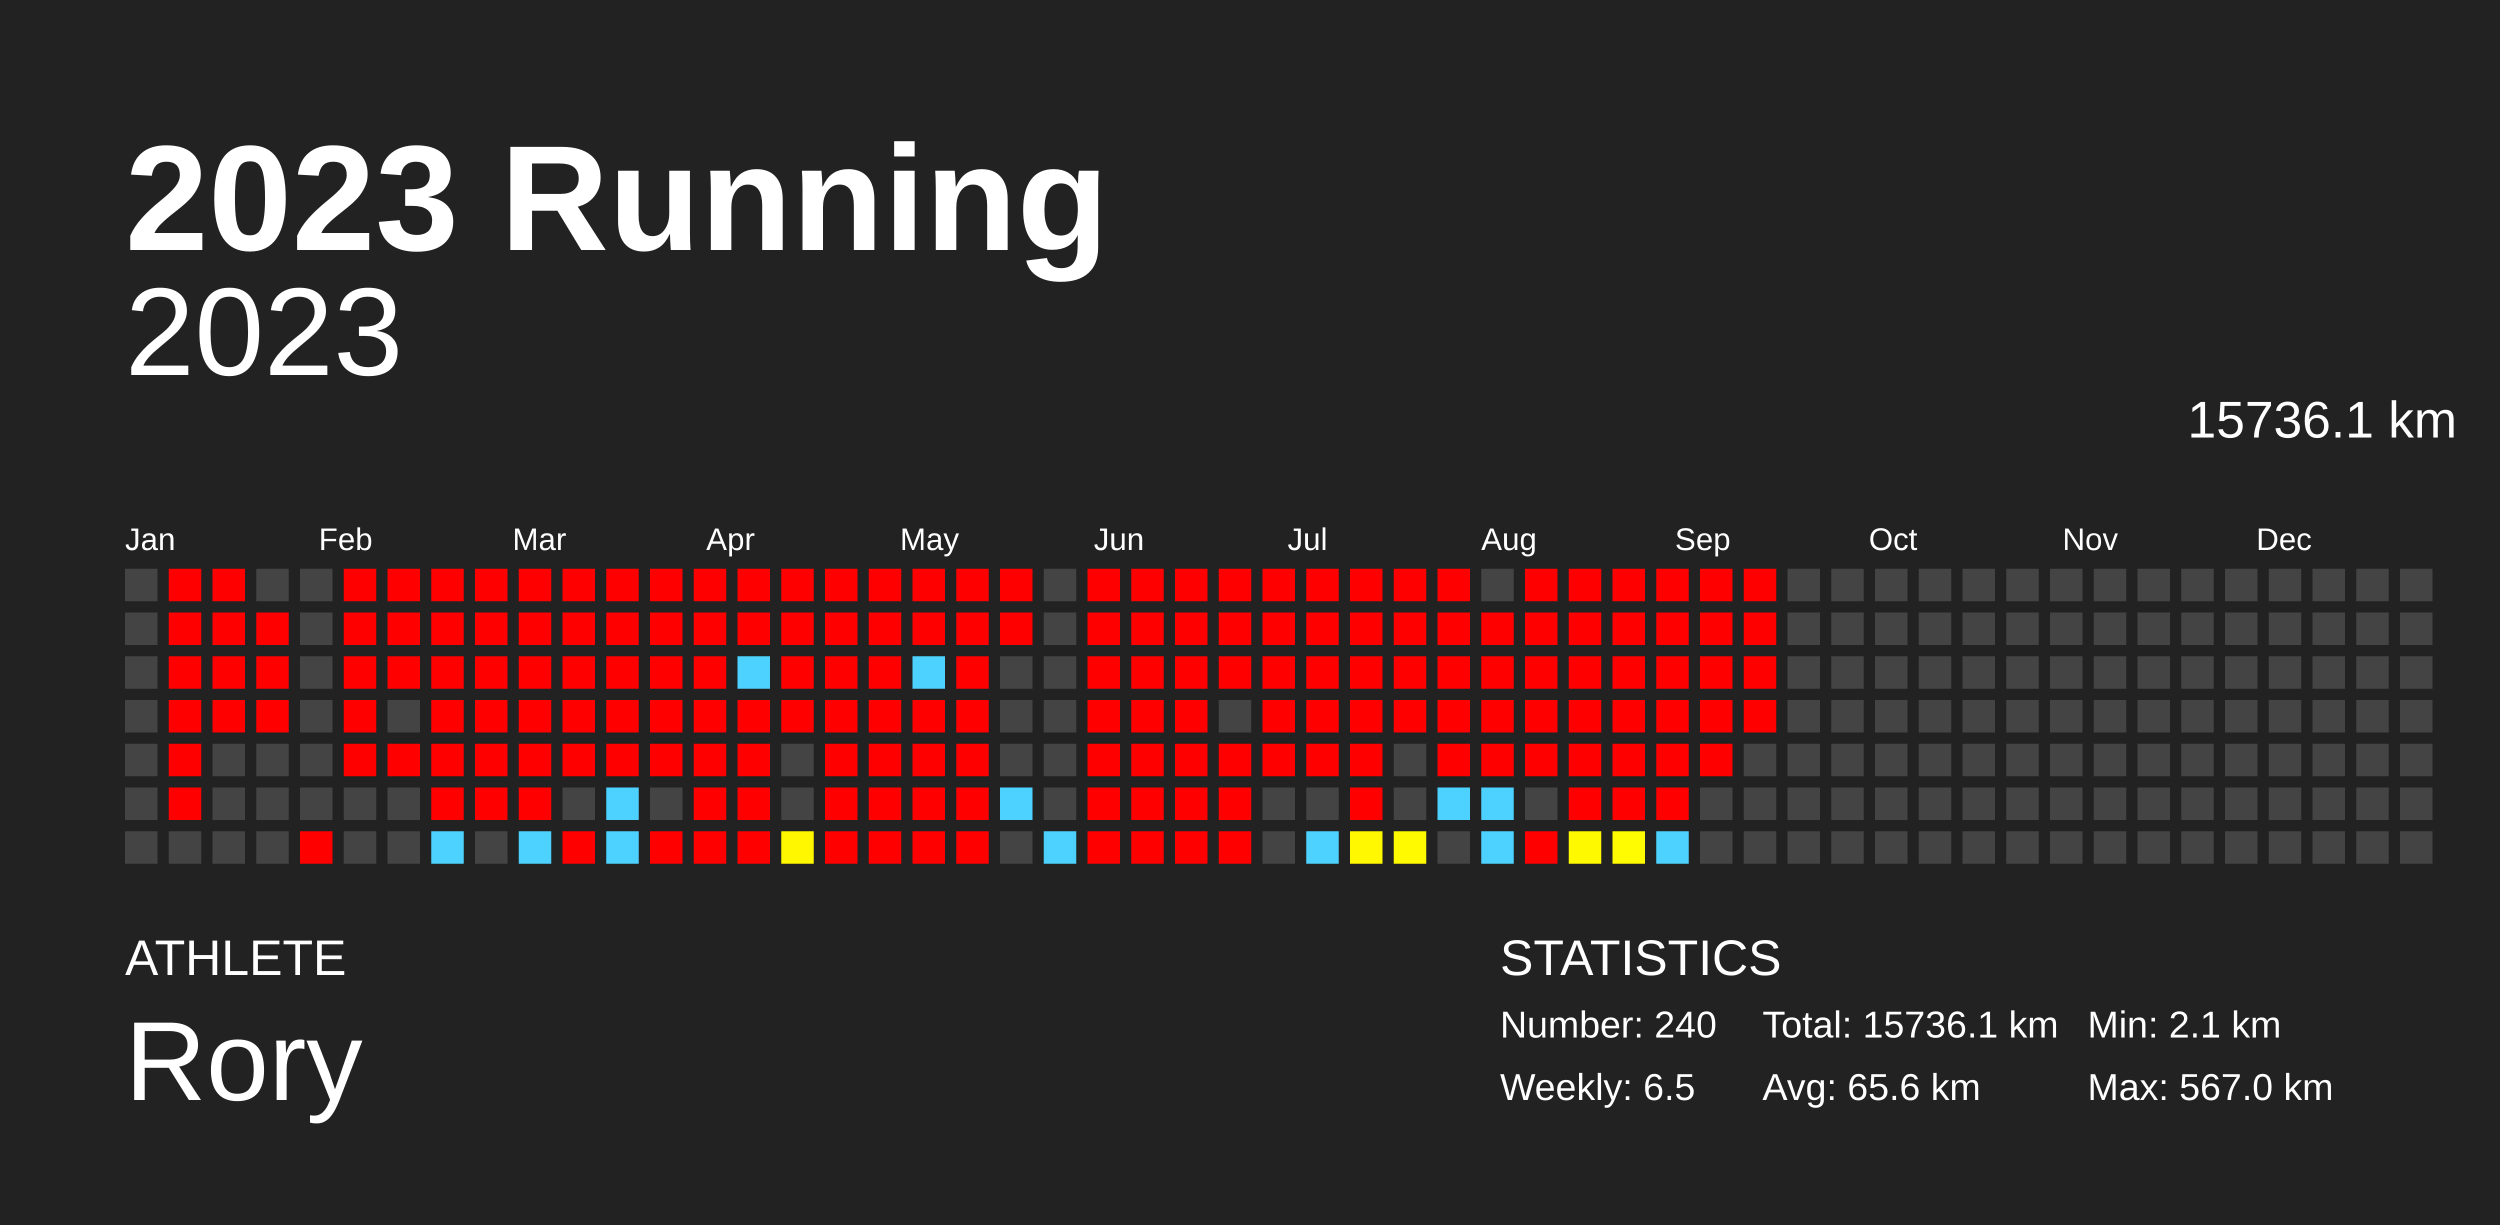
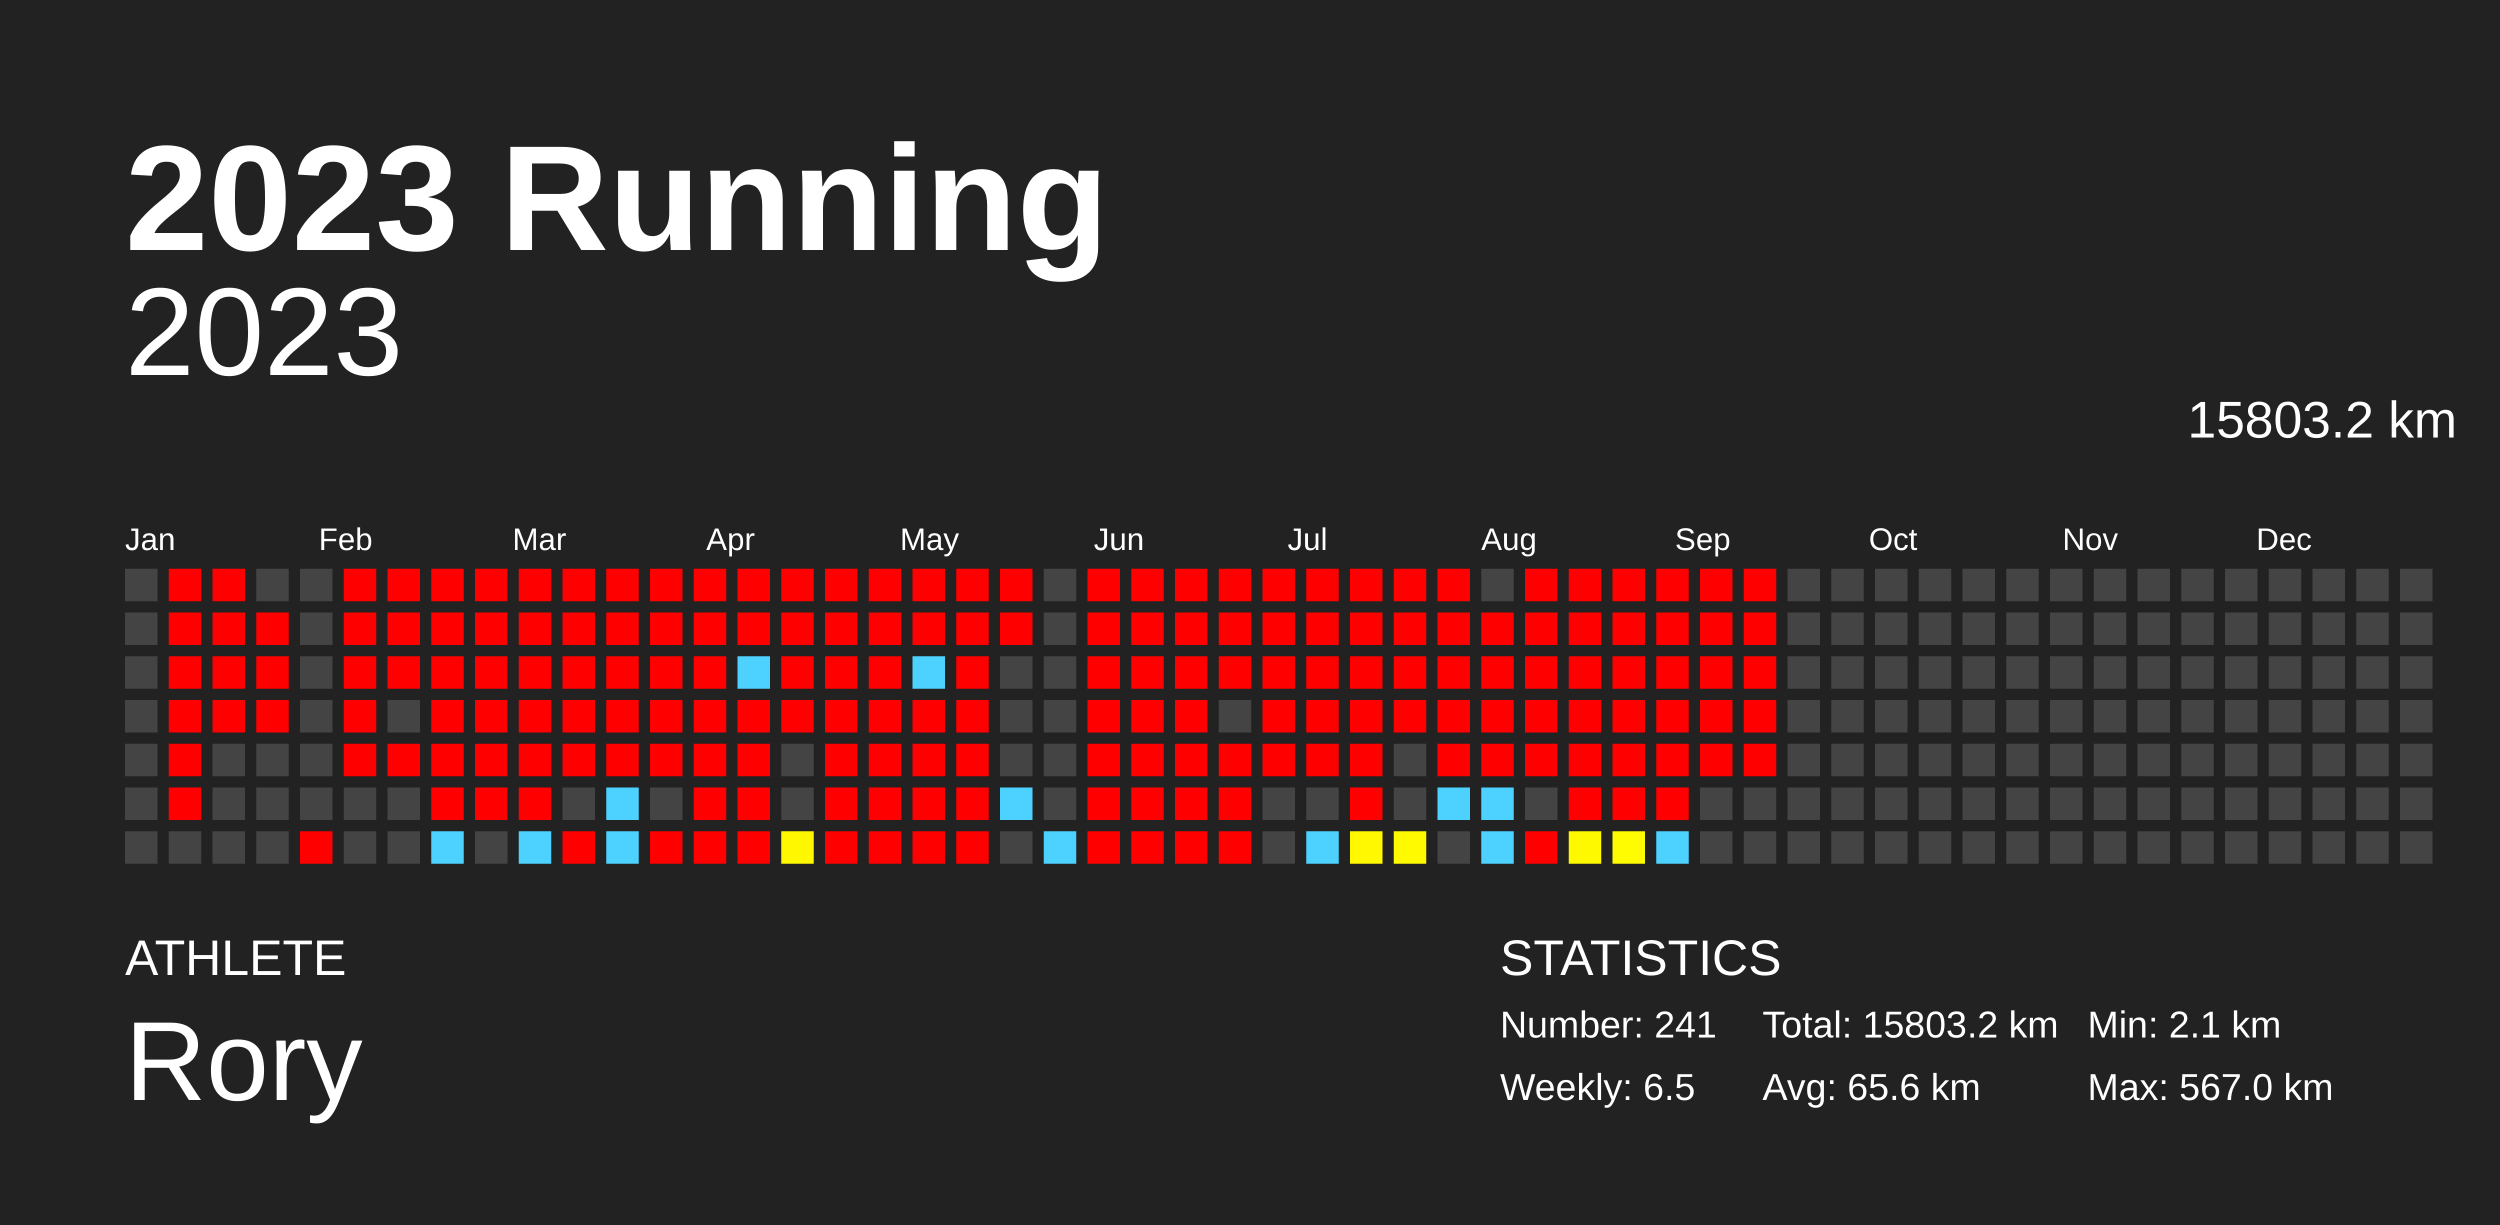
<svg xmlns="http://www.w3.org/2000/svg" baseProfile="full" height="98mm" version="1.1" viewBox="0,0,200,98" width="200mm">
  <defs />
  <rect fill="#222222" height="98" width="200" x="0" y="0" />
  <text fill="#FFFFFF" style="font-size:12px; font-family:Arial; font-weight:bold;" x="10" y="20">2023 Running</text>
  <text fill="#FFFFFF" style="font-size:4px; font-family:Arial" x="10" y="78">ATHLETE</text>
  <text fill="#FFFFFF" style="font-size:9px; font-family:Arial" x="10" y="88">Rory</text>
  <text fill="#FFFFFF" style="font-size:4px; font-family:Arial" x="120" y="78">STATISTICS</text>
-   <text fill="#FFFFFF" style="font-size:3px; font-family:Arial" x="120" y="83">Number: 240</text>
+   <text fill="#FFFFFF" style="font-size:3px; font-family:Arial" x="120" y="83">Number: 241</text>
  <text fill="#FFFFFF" style="font-size:3px; font-family:Arial" x="120" y="88">Weekly: 6.5</text>
-   <text fill="#FFFFFF" style="font-size:3px; font-family:Arial" x="141" y="83">Total: 15736.1 km</text>
+   <text fill="#FFFFFF" style="font-size:3px; font-family:Arial" x="141" y="83">Total: 15803.2 km</text>
  <text fill="#FFFFFF" style="font-size:3px; font-family:Arial" x="141" y="88">Avg: 65.6 km</text>
  <text fill="#FFFFFF" style="font-size:3px; font-family:Arial" x="167" y="83">Min: 2.1 km</text>
  <text fill="#FFFFFF" style="font-size:3px; font-family:Arial" x="167" y="88">Max: 567.0 km</text>
  <text alignment-baseline="hanging" fill="#FFFFFF" style="font-size:10.0px; font-family:Arial;" x="10" y="30">2023</text>
-   <text alignment-baseline="hanging" fill="#FFFFFF" style="font-size:4.125px; font-family:Arial;" x="175" y="35">15736.1 km</text>
+   <text alignment-baseline="hanging" fill="#FFFFFF" style="font-size:4.125px; font-family:Arial;" x="175" y="35">15803.2 km</text>
  <text fill="#FFFFFF" style="font-size:2.5px; font-family:Arial" x="10.0" y="44">Jan</text>
  <text fill="#FFFFFF" style="font-size:2.5px; font-family:Arial" x="25.5" y="44">Feb</text>
  <text fill="#FFFFFF" style="font-size:2.5px; font-family:Arial" x="41.0" y="44">Mar</text>
  <text fill="#FFFFFF" style="font-size:2.5px; font-family:Arial" x="56.5" y="44">Apr</text>
  <text fill="#FFFFFF" style="font-size:2.5px; font-family:Arial" x="72.0" y="44">May</text>
  <text fill="#FFFFFF" style="font-size:2.5px; font-family:Arial" x="87.5" y="44">Jun</text>
  <text fill="#FFFFFF" style="font-size:2.5px; font-family:Arial" x="103.0" y="44">Jul</text>
  <text fill="#FFFFFF" style="font-size:2.5px; font-family:Arial" x="118.5" y="44">Aug</text>
  <text fill="#FFFFFF" style="font-size:2.5px; font-family:Arial" x="134.0" y="44">Sep</text>
  <text fill="#FFFFFF" style="font-size:2.5px; font-family:Arial" x="149.5" y="44">Oct</text>
  <text fill="#FFFFFF" style="font-size:2.5px; font-family:Arial" x="165.0" y="44">Nov</text>
  <text fill="#FFFFFF" style="font-size:2.5px; font-family:Arial" x="180.5" y="44">Dec</text>
  <rect fill="#444444" height="2.6" width="2.6" x="10.0" y="45.5" />
  <rect fill="#444444" height="2.6" width="2.6" x="10.0" y="49.0" />
  <rect fill="#444444" height="2.6" width="2.6" x="10.0" y="52.5" />
  <rect fill="#444444" height="2.6" width="2.6" x="10.0" y="56.0" />
  <rect fill="#444444" height="2.6" width="2.6" x="10.0" y="59.5" />
  <rect fill="#444444" height="2.6" width="2.6" x="10.0" y="63.0" />
  <rect fill="#444444" height="2.6" width="2.6" x="10.0" y="66.5" />
  <rect fill="red" height="2.6" width="2.6" x="13.5" y="45.5" />
  <rect fill="red" height="2.6" width="2.6" x="13.5" y="49.0" />
  <rect fill="red" height="2.6" width="2.6" x="13.5" y="52.5" />
  <rect fill="red" height="2.6" width="2.6" x="13.5" y="56.0" />
  <rect fill="red" height="2.6" width="2.6" x="13.5" y="59.5" />
  <rect fill="red" height="2.6" width="2.6" x="13.5" y="63.0" />
  <rect fill="#444444" height="2.6" width="2.6" x="13.5" y="66.5" />
  <rect fill="red" height="2.6" width="2.6" x="17.0" y="45.5" />
  <rect fill="red" height="2.6" width="2.6" x="17.0" y="49.0" />
  <rect fill="red" height="2.6" width="2.6" x="17.0" y="52.5" />
  <rect fill="red" height="2.6" width="2.6" x="17.0" y="56.0" />
  <rect fill="#444444" height="2.6" width="2.6" x="17.0" y="59.5" />
  <rect fill="#444444" height="2.6" width="2.6" x="17.0" y="63.0" />
  <rect fill="#444444" height="2.6" width="2.6" x="17.0" y="66.5" />
  <rect fill="#444444" height="2.6" width="2.6" x="20.5" y="45.5" />
  <rect fill="red" height="2.6" width="2.6" x="20.5" y="49.0" />
  <rect fill="red" height="2.6" width="2.6" x="20.5" y="52.5" />
  <rect fill="red" height="2.6" width="2.6" x="20.5" y="56.0" />
  <rect fill="#444444" height="2.6" width="2.6" x="20.5" y="59.5" />
  <rect fill="#444444" height="2.6" width="2.6" x="20.5" y="63.0" />
  <rect fill="#444444" height="2.6" width="2.6" x="20.5" y="66.5" />
  <rect fill="#444444" height="2.6" width="2.6" x="24.0" y="45.5" />
  <rect fill="#444444" height="2.6" width="2.6" x="24.0" y="49.0" />
  <rect fill="#444444" height="2.6" width="2.6" x="24.0" y="52.5" />
  <rect fill="#444444" height="2.6" width="2.6" x="24.0" y="56.0" />
  <rect fill="#444444" height="2.6" width="2.6" x="24.0" y="59.5" />
  <rect fill="#444444" height="2.6" width="2.6" x="24.0" y="63.0" />
  <rect fill="red" height="2.6" width="2.6" x="24.0" y="66.5" />
  <rect fill="red" height="2.6" width="2.6" x="27.5" y="45.5" />
  <rect fill="red" height="2.6" width="2.6" x="27.5" y="49.0" />
  <rect fill="red" height="2.6" width="2.6" x="27.5" y="52.5" />
  <rect fill="red" height="2.6" width="2.6" x="27.5" y="56.0" />
  <rect fill="red" height="2.6" width="2.6" x="27.5" y="59.5" />
  <rect fill="#444444" height="2.6" width="2.6" x="27.5" y="63.0" />
  <rect fill="#444444" height="2.6" width="2.6" x="27.5" y="66.5" />
  <rect fill="red" height="2.6" width="2.6" x="31.0" y="45.5" />
  <rect fill="red" height="2.6" width="2.6" x="31.0" y="49.0" />
  <rect fill="red" height="2.6" width="2.6" x="31.0" y="52.5" />
  <rect fill="#444444" height="2.6" width="2.6" x="31.0" y="56.0" />
  <rect fill="red" height="2.6" width="2.6" x="31.0" y="59.5" />
  <rect fill="#444444" height="2.6" width="2.6" x="31.0" y="63.0" />
  <rect fill="#444444" height="2.6" width="2.6" x="31.0" y="66.5" />
  <rect fill="red" height="2.6" width="2.6" x="34.5" y="45.5" />
  <rect fill="red" height="2.6" width="2.6" x="34.5" y="49.0" />
  <rect fill="red" height="2.6" width="2.6" x="34.5" y="52.5" />
  <rect fill="red" height="2.6" width="2.6" x="34.5" y="56.0" />
  <rect fill="red" height="2.6" width="2.6" x="34.5" y="59.5" />
  <rect fill="red" height="2.6" width="2.6" x="34.5" y="63.0" />
  <rect fill="#4dd2ff" height="2.6" width="2.6" x="34.5" y="66.5" />
  <rect fill="red" height="2.6" width="2.6" x="38.0" y="45.5" />
  <rect fill="red" height="2.6" width="2.6" x="38.0" y="49.0" />
  <rect fill="red" height="2.6" width="2.6" x="38.0" y="52.5" />
  <rect fill="red" height="2.6" width="2.6" x="38.0" y="56.0" />
  <rect fill="red" height="2.6" width="2.6" x="38.0" y="59.5" />
  <rect fill="red" height="2.6" width="2.6" x="38.0" y="63.0" />
  <rect fill="#444444" height="2.6" width="2.6" x="38.0" y="66.5" />
  <rect fill="red" height="2.6" width="2.6" x="41.5" y="45.5" />
  <rect fill="red" height="2.6" width="2.6" x="41.5" y="49.0" />
  <rect fill="red" height="2.6" width="2.6" x="41.5" y="52.5" />
  <rect fill="red" height="2.6" width="2.6" x="41.5" y="56.0" />
  <rect fill="red" height="2.6" width="2.6" x="41.5" y="59.5" />
  <rect fill="red" height="2.6" width="2.6" x="41.5" y="63.0" />
  <rect fill="#4dd2ff" height="2.6" width="2.6" x="41.5" y="66.5" />
  <rect fill="red" height="2.6" width="2.6" x="45.0" y="45.5" />
  <rect fill="red" height="2.6" width="2.6" x="45.0" y="49.0" />
  <rect fill="red" height="2.6" width="2.6" x="45.0" y="52.5" />
  <rect fill="red" height="2.6" width="2.6" x="45.0" y="56.0" />
  <rect fill="red" height="2.6" width="2.6" x="45.0" y="59.5" />
  <rect fill="#444444" height="2.6" width="2.6" x="45.0" y="63.0" />
  <rect fill="red" height="2.6" width="2.6" x="45.0" y="66.5" />
  <rect fill="red" height="2.6" width="2.6" x="48.5" y="45.5" />
  <rect fill="red" height="2.6" width="2.6" x="48.5" y="49.0" />
  <rect fill="red" height="2.6" width="2.6" x="48.5" y="52.5" />
  <rect fill="red" height="2.6" width="2.6" x="48.5" y="56.0" />
  <rect fill="red" height="2.6" width="2.6" x="48.5" y="59.5" />
  <rect fill="#4dd2ff" height="2.6" width="2.6" x="48.5" y="63.0" />
  <rect fill="#4dd2ff" height="2.6" width="2.6" x="48.5" y="66.5" />
  <rect fill="red" height="2.6" width="2.6" x="52.0" y="45.5" />
  <rect fill="red" height="2.6" width="2.6" x="52.0" y="49.0" />
  <rect fill="red" height="2.6" width="2.6" x="52.0" y="52.5" />
  <rect fill="red" height="2.6" width="2.6" x="52.0" y="56.0" />
  <rect fill="red" height="2.6" width="2.6" x="52.0" y="59.5" />
  <rect fill="#444444" height="2.6" width="2.6" x="52.0" y="63.0" />
  <rect fill="red" height="2.6" width="2.6" x="52.0" y="66.5" />
  <rect fill="red" height="2.6" width="2.6" x="55.5" y="45.5" />
  <rect fill="red" height="2.6" width="2.6" x="55.5" y="49.0" />
  <rect fill="red" height="2.6" width="2.6" x="55.5" y="52.5" />
  <rect fill="red" height="2.6" width="2.6" x="55.5" y="56.0" />
  <rect fill="red" height="2.6" width="2.6" x="55.5" y="59.5" />
  <rect fill="red" height="2.6" width="2.6" x="55.5" y="63.0" />
  <rect fill="red" height="2.6" width="2.6" x="55.5" y="66.5" />
  <rect fill="red" height="2.6" width="2.6" x="59.0" y="45.5" />
  <rect fill="red" height="2.6" width="2.6" x="59.0" y="49.0" />
  <rect fill="#4dd2ff" height="2.6" width="2.6" x="59.0" y="52.5" />
  <rect fill="red" height="2.6" width="2.6" x="59.0" y="56.0" />
  <rect fill="red" height="2.6" width="2.6" x="59.0" y="59.5" />
  <rect fill="red" height="2.6" width="2.6" x="59.0" y="63.0" />
  <rect fill="red" height="2.6" width="2.6" x="59.0" y="66.5" />
  <rect fill="red" height="2.6" width="2.6" x="62.5" y="45.5" />
  <rect fill="red" height="2.6" width="2.6" x="62.5" y="49.0" />
  <rect fill="red" height="2.6" width="2.6" x="62.5" y="52.5" />
  <rect fill="red" height="2.6" width="2.6" x="62.5" y="56.0" />
  <rect fill="#444444" height="2.6" width="2.6" x="62.5" y="59.5" />
  <rect fill="#444444" height="2.6" width="2.6" x="62.5" y="63.0" />
  <rect fill="#fff700" height="2.6" width="2.6" x="62.5" y="66.5" />
  <rect fill="red" height="2.6" width="2.6" x="66.0" y="45.5" />
  <rect fill="red" height="2.6" width="2.6" x="66.0" y="49.0" />
  <rect fill="red" height="2.6" width="2.6" x="66.0" y="52.5" />
  <rect fill="red" height="2.6" width="2.6" x="66.0" y="56.0" />
  <rect fill="red" height="2.6" width="2.6" x="66.0" y="59.5" />
  <rect fill="red" height="2.6" width="2.6" x="66.0" y="63.0" />
  <rect fill="red" height="2.6" width="2.6" x="66.0" y="66.5" />
  <rect fill="red" height="2.6" width="2.6" x="69.5" y="45.5" />
  <rect fill="red" height="2.6" width="2.6" x="69.5" y="49.0" />
  <rect fill="red" height="2.6" width="2.6" x="69.5" y="52.5" />
  <rect fill="red" height="2.6" width="2.6" x="69.5" y="56.0" />
  <rect fill="red" height="2.6" width="2.6" x="69.5" y="59.5" />
  <rect fill="red" height="2.6" width="2.6" x="69.5" y="63.0" />
  <rect fill="red" height="2.6" width="2.6" x="69.5" y="66.5" />
  <rect fill="red" height="2.6" width="2.6" x="73.0" y="45.5" />
  <rect fill="red" height="2.6" width="2.6" x="73.0" y="49.0" />
  <rect fill="#4dd2ff" height="2.6" width="2.6" x="73.0" y="52.5" />
  <rect fill="red" height="2.6" width="2.6" x="73.0" y="56.0" />
  <rect fill="red" height="2.6" width="2.6" x="73.0" y="59.5" />
  <rect fill="red" height="2.6" width="2.6" x="73.0" y="63.0" />
  <rect fill="red" height="2.6" width="2.6" x="73.0" y="66.5" />
  <rect fill="red" height="2.6" width="2.6" x="76.5" y="45.5" />
  <rect fill="red" height="2.6" width="2.6" x="76.5" y="49.0" />
  <rect fill="red" height="2.6" width="2.6" x="76.5" y="52.5" />
  <rect fill="red" height="2.6" width="2.6" x="76.5" y="56.0" />
  <rect fill="red" height="2.6" width="2.6" x="76.5" y="59.5" />
  <rect fill="red" height="2.6" width="2.6" x="76.5" y="63.0" />
  <rect fill="red" height="2.6" width="2.6" x="76.5" y="66.5" />
  <rect fill="red" height="2.6" width="2.6" x="80.0" y="45.5" />
  <rect fill="red" height="2.6" width="2.6" x="80.0" y="49.0" />
  <rect fill="#444444" height="2.6" width="2.6" x="80.0" y="52.5" />
  <rect fill="#444444" height="2.6" width="2.6" x="80.0" y="56.0" />
  <rect fill="#444444" height="2.6" width="2.6" x="80.0" y="59.5" />
  <rect fill="#4dd2ff" height="2.6" width="2.6" x="80.0" y="63.0" />
  <rect fill="#444444" height="2.6" width="2.6" x="80.0" y="66.5" />
  <rect fill="#444444" height="2.6" width="2.6" x="83.5" y="45.5" />
  <rect fill="#444444" height="2.6" width="2.6" x="83.5" y="49.0" />
  <rect fill="#444444" height="2.6" width="2.6" x="83.5" y="52.5" />
  <rect fill="#444444" height="2.6" width="2.6" x="83.5" y="56.0" />
  <rect fill="#444444" height="2.6" width="2.6" x="83.5" y="59.5" />
  <rect fill="#444444" height="2.6" width="2.6" x="83.5" y="63.0" />
  <rect fill="#4dd2ff" height="2.6" width="2.6" x="83.5" y="66.5" />
  <rect fill="red" height="2.6" width="2.6" x="87.0" y="45.5" />
  <rect fill="red" height="2.6" width="2.6" x="87.0" y="49.0" />
  <rect fill="red" height="2.6" width="2.6" x="87.0" y="52.5" />
  <rect fill="red" height="2.6" width="2.6" x="87.0" y="56.0" />
  <rect fill="red" height="2.6" width="2.6" x="87.0" y="59.5" />
  <rect fill="red" height="2.6" width="2.6" x="87.0" y="63.0" />
  <rect fill="red" height="2.6" width="2.6" x="87.0" y="66.5" />
  <rect fill="red" height="2.6" width="2.6" x="90.5" y="45.5" />
  <rect fill="red" height="2.6" width="2.6" x="90.5" y="49.0" />
  <rect fill="red" height="2.6" width="2.6" x="90.5" y="52.5" />
  <rect fill="red" height="2.6" width="2.6" x="90.5" y="56.0" />
  <rect fill="red" height="2.6" width="2.6" x="90.5" y="59.5" />
  <rect fill="red" height="2.6" width="2.6" x="90.5" y="63.0" />
  <rect fill="red" height="2.6" width="2.6" x="90.5" y="66.5" />
  <rect fill="red" height="2.6" width="2.6" x="94.0" y="45.5" />
  <rect fill="red" height="2.6" width="2.6" x="94.0" y="49.0" />
  <rect fill="red" height="2.6" width="2.6" x="94.0" y="52.5" />
  <rect fill="red" height="2.6" width="2.6" x="94.0" y="56.0" />
  <rect fill="red" height="2.6" width="2.6" x="94.0" y="59.5" />
  <rect fill="red" height="2.6" width="2.6" x="94.0" y="63.0" />
  <rect fill="red" height="2.6" width="2.6" x="94.0" y="66.5" />
  <rect fill="red" height="2.6" width="2.6" x="97.5" y="45.5" />
  <rect fill="red" height="2.6" width="2.6" x="97.5" y="49.0" />
  <rect fill="red" height="2.6" width="2.6" x="97.5" y="52.5" />
  <rect fill="#444444" height="2.6" width="2.6" x="97.5" y="56.0" />
  <rect fill="red" height="2.6" width="2.6" x="97.5" y="59.5" />
  <rect fill="red" height="2.6" width="2.6" x="97.5" y="63.0" />
  <rect fill="red" height="2.6" width="2.6" x="97.5" y="66.5" />
  <rect fill="red" height="2.6" width="2.6" x="101.0" y="45.5" />
  <rect fill="red" height="2.6" width="2.6" x="101.0" y="49.0" />
  <rect fill="red" height="2.6" width="2.6" x="101.0" y="52.5" />
  <rect fill="red" height="2.6" width="2.6" x="101.0" y="56.0" />
  <rect fill="red" height="2.6" width="2.6" x="101.0" y="59.5" />
  <rect fill="#444444" height="2.6" width="2.6" x="101.0" y="63.0" />
  <rect fill="#444444" height="2.6" width="2.6" x="101.0" y="66.5" />
  <rect fill="red" height="2.6" width="2.6" x="104.5" y="45.5" />
  <rect fill="red" height="2.6" width="2.6" x="104.5" y="49.0" />
  <rect fill="red" height="2.6" width="2.6" x="104.5" y="52.5" />
  <rect fill="red" height="2.6" width="2.6" x="104.5" y="56.0" />
  <rect fill="red" height="2.6" width="2.6" x="104.5" y="59.5" />
  <rect fill="#444444" height="2.6" width="2.6" x="104.5" y="63.0" />
  <rect fill="#4dd2ff" height="2.6" width="2.6" x="104.5" y="66.5" />
  <rect fill="red" height="2.6" width="2.6" x="108.0" y="45.5" />
  <rect fill="red" height="2.6" width="2.6" x="108.0" y="49.0" />
  <rect fill="red" height="2.6" width="2.6" x="108.0" y="52.5" />
  <rect fill="red" height="2.6" width="2.6" x="108.0" y="56.0" />
  <rect fill="red" height="2.6" width="2.6" x="108.0" y="59.5" />
  <rect fill="red" height="2.6" width="2.6" x="108.0" y="63.0" />
  <rect fill="#fff800" height="2.6" width="2.6" x="108.0" y="66.5" />
  <rect fill="red" height="2.6" width="2.6" x="111.5" y="45.5" />
  <rect fill="red" height="2.6" width="2.6" x="111.5" y="49.0" />
  <rect fill="red" height="2.6" width="2.6" x="111.5" y="52.5" />
  <rect fill="red" height="2.6" width="2.6" x="111.5" y="56.0" />
  <rect fill="#444444" height="2.6" width="2.6" x="111.5" y="59.5" />
  <rect fill="#444444" height="2.6" width="2.6" x="111.5" y="63.0" />
  <rect fill="#fffa00" height="2.6" width="2.6" x="111.5" y="66.5" />
  <rect fill="red" height="2.6" width="2.6" x="115.0" y="45.5" />
  <rect fill="red" height="2.6" width="2.6" x="115.0" y="49.0" />
  <rect fill="red" height="2.6" width="2.6" x="115.0" y="52.5" />
  <rect fill="red" height="2.6" width="2.6" x="115.0" y="56.0" />
  <rect fill="red" height="2.6" width="2.6" x="115.0" y="59.5" />
  <rect fill="#4dd2ff" height="2.6" width="2.6" x="115.0" y="63.0" />
  <rect fill="#444444" height="2.6" width="2.6" x="115.0" y="66.5" />
  <rect fill="#444444" height="2.6" width="2.6" x="118.5" y="45.5" />
  <rect fill="red" height="2.6" width="2.6" x="118.5" y="49.0" />
  <rect fill="red" height="2.6" width="2.6" x="118.5" y="52.5" />
  <rect fill="red" height="2.6" width="2.6" x="118.5" y="56.0" />
  <rect fill="red" height="2.6" width="2.6" x="118.5" y="59.5" />
  <rect fill="#4dd2ff" height="2.6" width="2.6" x="118.5" y="63.0" />
  <rect fill="#4dd2ff" height="2.6" width="2.6" x="118.5" y="66.5" />
  <rect fill="red" height="2.6" width="2.6" x="122.0" y="45.5" />
  <rect fill="red" height="2.6" width="2.6" x="122.0" y="49.0" />
  <rect fill="red" height="2.6" width="2.6" x="122.0" y="52.5" />
  <rect fill="red" height="2.6" width="2.6" x="122.0" y="56.0" />
  <rect fill="red" height="2.6" width="2.6" x="122.0" y="59.5" />
  <rect fill="#444444" height="2.6" width="2.6" x="122.0" y="63.0" />
  <rect fill="red" height="2.6" width="2.6" x="122.0" y="66.5" />
  <rect fill="red" height="2.6" width="2.6" x="125.5" y="45.5" />
  <rect fill="red" height="2.6" width="2.6" x="125.5" y="49.0" />
  <rect fill="red" height="2.6" width="2.6" x="125.5" y="52.5" />
  <rect fill="red" height="2.6" width="2.6" x="125.5" y="56.0" />
  <rect fill="red" height="2.6" width="2.6" x="125.5" y="59.5" />
  <rect fill="red" height="2.6" width="2.6" x="125.5" y="63.0" />
  <rect fill="#fff900" height="2.6" width="2.6" x="125.5" y="66.5" />
  <rect fill="red" height="2.6" width="2.6" x="129.0" y="45.5" />
  <rect fill="red" height="2.6" width="2.6" x="129.0" y="49.0" />
  <rect fill="red" height="2.6" width="2.6" x="129.0" y="52.5" />
  <rect fill="red" height="2.6" width="2.6" x="129.0" y="56.0" />
  <rect fill="red" height="2.6" width="2.6" x="129.0" y="59.5" />
  <rect fill="red" height="2.6" width="2.6" x="129.0" y="63.0" />
  <rect fill="#fffb00" height="2.6" width="2.6" x="129.0" y="66.5" />
  <rect fill="red" height="2.6" width="2.6" x="132.5" y="45.5" />
  <rect fill="red" height="2.6" width="2.6" x="132.5" y="49.0" />
  <rect fill="red" height="2.6" width="2.6" x="132.5" y="52.5" />
  <rect fill="red" height="2.6" width="2.6" x="132.5" y="56.0" />
  <rect fill="red" height="2.6" width="2.6" x="132.5" y="59.5" />
  <rect fill="red" height="2.6" width="2.6" x="132.5" y="63.0" />
  <rect fill="#4dd2ff" height="2.6" width="2.6" x="132.5" y="66.5" />
  <rect fill="red" height="2.6" width="2.6" x="136.0" y="45.5" />
  <rect fill="red" height="2.6" width="2.6" x="136.0" y="49.0" />
  <rect fill="red" height="2.6" width="2.6" x="136.0" y="52.5" />
  <rect fill="red" height="2.6" width="2.6" x="136.0" y="56.0" />
  <rect fill="red" height="2.6" width="2.6" x="136.0" y="59.5" />
  <rect fill="#444444" height="2.6" width="2.6" x="136.0" y="63.0" />
  <rect fill="#444444" height="2.6" width="2.6" x="136.0" y="66.5" />
  <rect fill="red" height="2.6" width="2.6" x="139.5" y="45.5" />
  <rect fill="red" height="2.6" width="2.6" x="139.5" y="49.0" />
  <rect fill="red" height="2.6" width="2.6" x="139.5" y="52.5" />
  <rect fill="red" height="2.6" width="2.6" x="139.5" y="56.0" />
-   <rect fill="#444444" height="2.6" width="2.6" x="139.5" y="59.5" />
+   <rect fill="red" height="2.6" width="2.6" x="139.5" y="59.5" />
  <rect fill="#444444" height="2.6" width="2.6" x="139.5" y="63.0" />
  <rect fill="#444444" height="2.6" width="2.6" x="139.5" y="66.5" />
  <rect fill="#444444" height="2.6" width="2.6" x="143.0" y="45.5" />
  <rect fill="#444444" height="2.6" width="2.6" x="143.0" y="49.0" />
  <rect fill="#444444" height="2.6" width="2.6" x="143.0" y="52.5" />
  <rect fill="#444444" height="2.6" width="2.6" x="143.0" y="56.0" />
  <rect fill="#444444" height="2.6" width="2.6" x="143.0" y="59.5" />
  <rect fill="#444444" height="2.6" width="2.6" x="143.0" y="63.0" />
  <rect fill="#444444" height="2.6" width="2.6" x="143.0" y="66.5" />
  <rect fill="#444444" height="2.6" width="2.6" x="146.5" y="45.5" />
  <rect fill="#444444" height="2.6" width="2.6" x="146.5" y="49.0" />
  <rect fill="#444444" height="2.6" width="2.6" x="146.5" y="52.5" />
  <rect fill="#444444" height="2.6" width="2.6" x="146.5" y="56.0" />
  <rect fill="#444444" height="2.6" width="2.6" x="146.5" y="59.5" />
  <rect fill="#444444" height="2.6" width="2.6" x="146.5" y="63.0" />
  <rect fill="#444444" height="2.6" width="2.6" x="146.5" y="66.5" />
  <rect fill="#444444" height="2.6" width="2.6" x="150.0" y="45.5" />
  <rect fill="#444444" height="2.6" width="2.6" x="150.0" y="49.0" />
  <rect fill="#444444" height="2.6" width="2.6" x="150.0" y="52.5" />
  <rect fill="#444444" height="2.6" width="2.6" x="150.0" y="56.0" />
  <rect fill="#444444" height="2.6" width="2.6" x="150.0" y="59.5" />
  <rect fill="#444444" height="2.6" width="2.6" x="150.0" y="63.0" />
  <rect fill="#444444" height="2.6" width="2.6" x="150.0" y="66.5" />
  <rect fill="#444444" height="2.6" width="2.6" x="153.5" y="45.5" />
  <rect fill="#444444" height="2.6" width="2.6" x="153.5" y="49.0" />
  <rect fill="#444444" height="2.6" width="2.6" x="153.5" y="52.5" />
  <rect fill="#444444" height="2.6" width="2.6" x="153.5" y="56.0" />
  <rect fill="#444444" height="2.6" width="2.6" x="153.5" y="59.5" />
  <rect fill="#444444" height="2.6" width="2.6" x="153.5" y="63.0" />
  <rect fill="#444444" height="2.6" width="2.6" x="153.5" y="66.5" />
  <rect fill="#444444" height="2.6" width="2.6" x="157.0" y="45.5" />
  <rect fill="#444444" height="2.6" width="2.6" x="157.0" y="49.0" />
  <rect fill="#444444" height="2.6" width="2.6" x="157.0" y="52.5" />
  <rect fill="#444444" height="2.6" width="2.6" x="157.0" y="56.0" />
  <rect fill="#444444" height="2.6" width="2.6" x="157.0" y="59.5" />
  <rect fill="#444444" height="2.6" width="2.6" x="157.0" y="63.0" />
  <rect fill="#444444" height="2.6" width="2.6" x="157.0" y="66.5" />
  <rect fill="#444444" height="2.6" width="2.6" x="160.5" y="45.5" />
  <rect fill="#444444" height="2.6" width="2.6" x="160.5" y="49.0" />
  <rect fill="#444444" height="2.6" width="2.6" x="160.5" y="52.5" />
  <rect fill="#444444" height="2.6" width="2.6" x="160.5" y="56.0" />
  <rect fill="#444444" height="2.6" width="2.6" x="160.5" y="59.5" />
  <rect fill="#444444" height="2.6" width="2.6" x="160.5" y="63.0" />
  <rect fill="#444444" height="2.6" width="2.6" x="160.5" y="66.5" />
  <rect fill="#444444" height="2.6" width="2.6" x="164.0" y="45.5" />
  <rect fill="#444444" height="2.6" width="2.6" x="164.0" y="49.0" />
  <rect fill="#444444" height="2.6" width="2.6" x="164.0" y="52.5" />
  <rect fill="#444444" height="2.6" width="2.6" x="164.0" y="56.0" />
  <rect fill="#444444" height="2.6" width="2.6" x="164.0" y="59.5" />
  <rect fill="#444444" height="2.6" width="2.6" x="164.0" y="63.0" />
  <rect fill="#444444" height="2.6" width="2.6" x="164.0" y="66.5" />
  <rect fill="#444444" height="2.6" width="2.6" x="167.5" y="45.5" />
  <rect fill="#444444" height="2.6" width="2.6" x="167.5" y="49.0" />
  <rect fill="#444444" height="2.6" width="2.6" x="167.5" y="52.5" />
  <rect fill="#444444" height="2.6" width="2.6" x="167.5" y="56.0" />
  <rect fill="#444444" height="2.6" width="2.6" x="167.5" y="59.5" />
  <rect fill="#444444" height="2.6" width="2.6" x="167.5" y="63.0" />
  <rect fill="#444444" height="2.6" width="2.6" x="167.5" y="66.5" />
  <rect fill="#444444" height="2.6" width="2.6" x="171.0" y="45.5" />
  <rect fill="#444444" height="2.6" width="2.6" x="171.0" y="49.0" />
  <rect fill="#444444" height="2.6" width="2.6" x="171.0" y="52.5" />
  <rect fill="#444444" height="2.6" width="2.6" x="171.0" y="56.0" />
  <rect fill="#444444" height="2.6" width="2.6" x="171.0" y="59.5" />
  <rect fill="#444444" height="2.6" width="2.6" x="171.0" y="63.0" />
  <rect fill="#444444" height="2.6" width="2.6" x="171.0" y="66.5" />
  <rect fill="#444444" height="2.6" width="2.6" x="174.5" y="45.5" />
  <rect fill="#444444" height="2.6" width="2.6" x="174.5" y="49.0" />
  <rect fill="#444444" height="2.6" width="2.6" x="174.5" y="52.5" />
  <rect fill="#444444" height="2.6" width="2.6" x="174.5" y="56.0" />
  <rect fill="#444444" height="2.6" width="2.6" x="174.5" y="59.5" />
  <rect fill="#444444" height="2.6" width="2.6" x="174.5" y="63.0" />
  <rect fill="#444444" height="2.6" width="2.6" x="174.5" y="66.5" />
  <rect fill="#444444" height="2.6" width="2.6" x="178.0" y="45.5" />
  <rect fill="#444444" height="2.6" width="2.6" x="178.0" y="49.0" />
  <rect fill="#444444" height="2.6" width="2.6" x="178.0" y="52.5" />
  <rect fill="#444444" height="2.6" width="2.6" x="178.0" y="56.0" />
  <rect fill="#444444" height="2.6" width="2.6" x="178.0" y="59.5" />
  <rect fill="#444444" height="2.6" width="2.6" x="178.0" y="63.0" />
  <rect fill="#444444" height="2.6" width="2.6" x="178.0" y="66.5" />
  <rect fill="#444444" height="2.6" width="2.6" x="181.5" y="45.5" />
  <rect fill="#444444" height="2.6" width="2.6" x="181.5" y="49.0" />
  <rect fill="#444444" height="2.6" width="2.6" x="181.5" y="52.5" />
  <rect fill="#444444" height="2.6" width="2.6" x="181.5" y="56.0" />
  <rect fill="#444444" height="2.6" width="2.6" x="181.5" y="59.5" />
  <rect fill="#444444" height="2.6" width="2.6" x="181.5" y="63.0" />
  <rect fill="#444444" height="2.6" width="2.6" x="181.5" y="66.5" />
  <rect fill="#444444" height="2.6" width="2.6" x="185.0" y="45.5" />
  <rect fill="#444444" height="2.6" width="2.6" x="185.0" y="49.0" />
  <rect fill="#444444" height="2.6" width="2.6" x="185.0" y="52.5" />
  <rect fill="#444444" height="2.6" width="2.6" x="185.0" y="56.0" />
  <rect fill="#444444" height="2.6" width="2.6" x="185.0" y="59.5" />
  <rect fill="#444444" height="2.6" width="2.6" x="185.0" y="63.0" />
  <rect fill="#444444" height="2.6" width="2.6" x="185.0" y="66.5" />
  <rect fill="#444444" height="2.6" width="2.6" x="188.5" y="45.5" />
  <rect fill="#444444" height="2.6" width="2.6" x="188.5" y="49.0" />
  <rect fill="#444444" height="2.6" width="2.6" x="188.5" y="52.5" />
  <rect fill="#444444" height="2.6" width="2.6" x="188.5" y="56.0" />
  <rect fill="#444444" height="2.6" width="2.6" x="188.5" y="59.5" />
  <rect fill="#444444" height="2.6" width="2.6" x="188.5" y="63.0" />
  <rect fill="#444444" height="2.6" width="2.6" x="188.5" y="66.5" />
  <rect fill="#444444" height="2.6" width="2.6" x="192.0" y="45.5" />
  <rect fill="#444444" height="2.6" width="2.6" x="192.0" y="49.0" />
  <rect fill="#444444" height="2.6" width="2.6" x="192.0" y="52.5" />
  <rect fill="#444444" height="2.6" width="2.6" x="192.0" y="56.0" />
  <rect fill="#444444" height="2.6" width="2.6" x="192.0" y="59.5" />
  <rect fill="#444444" height="2.6" width="2.6" x="192.0" y="63.0" />
  <rect fill="#444444" height="2.6" width="2.6" x="192.0" y="66.5" />
</svg>
